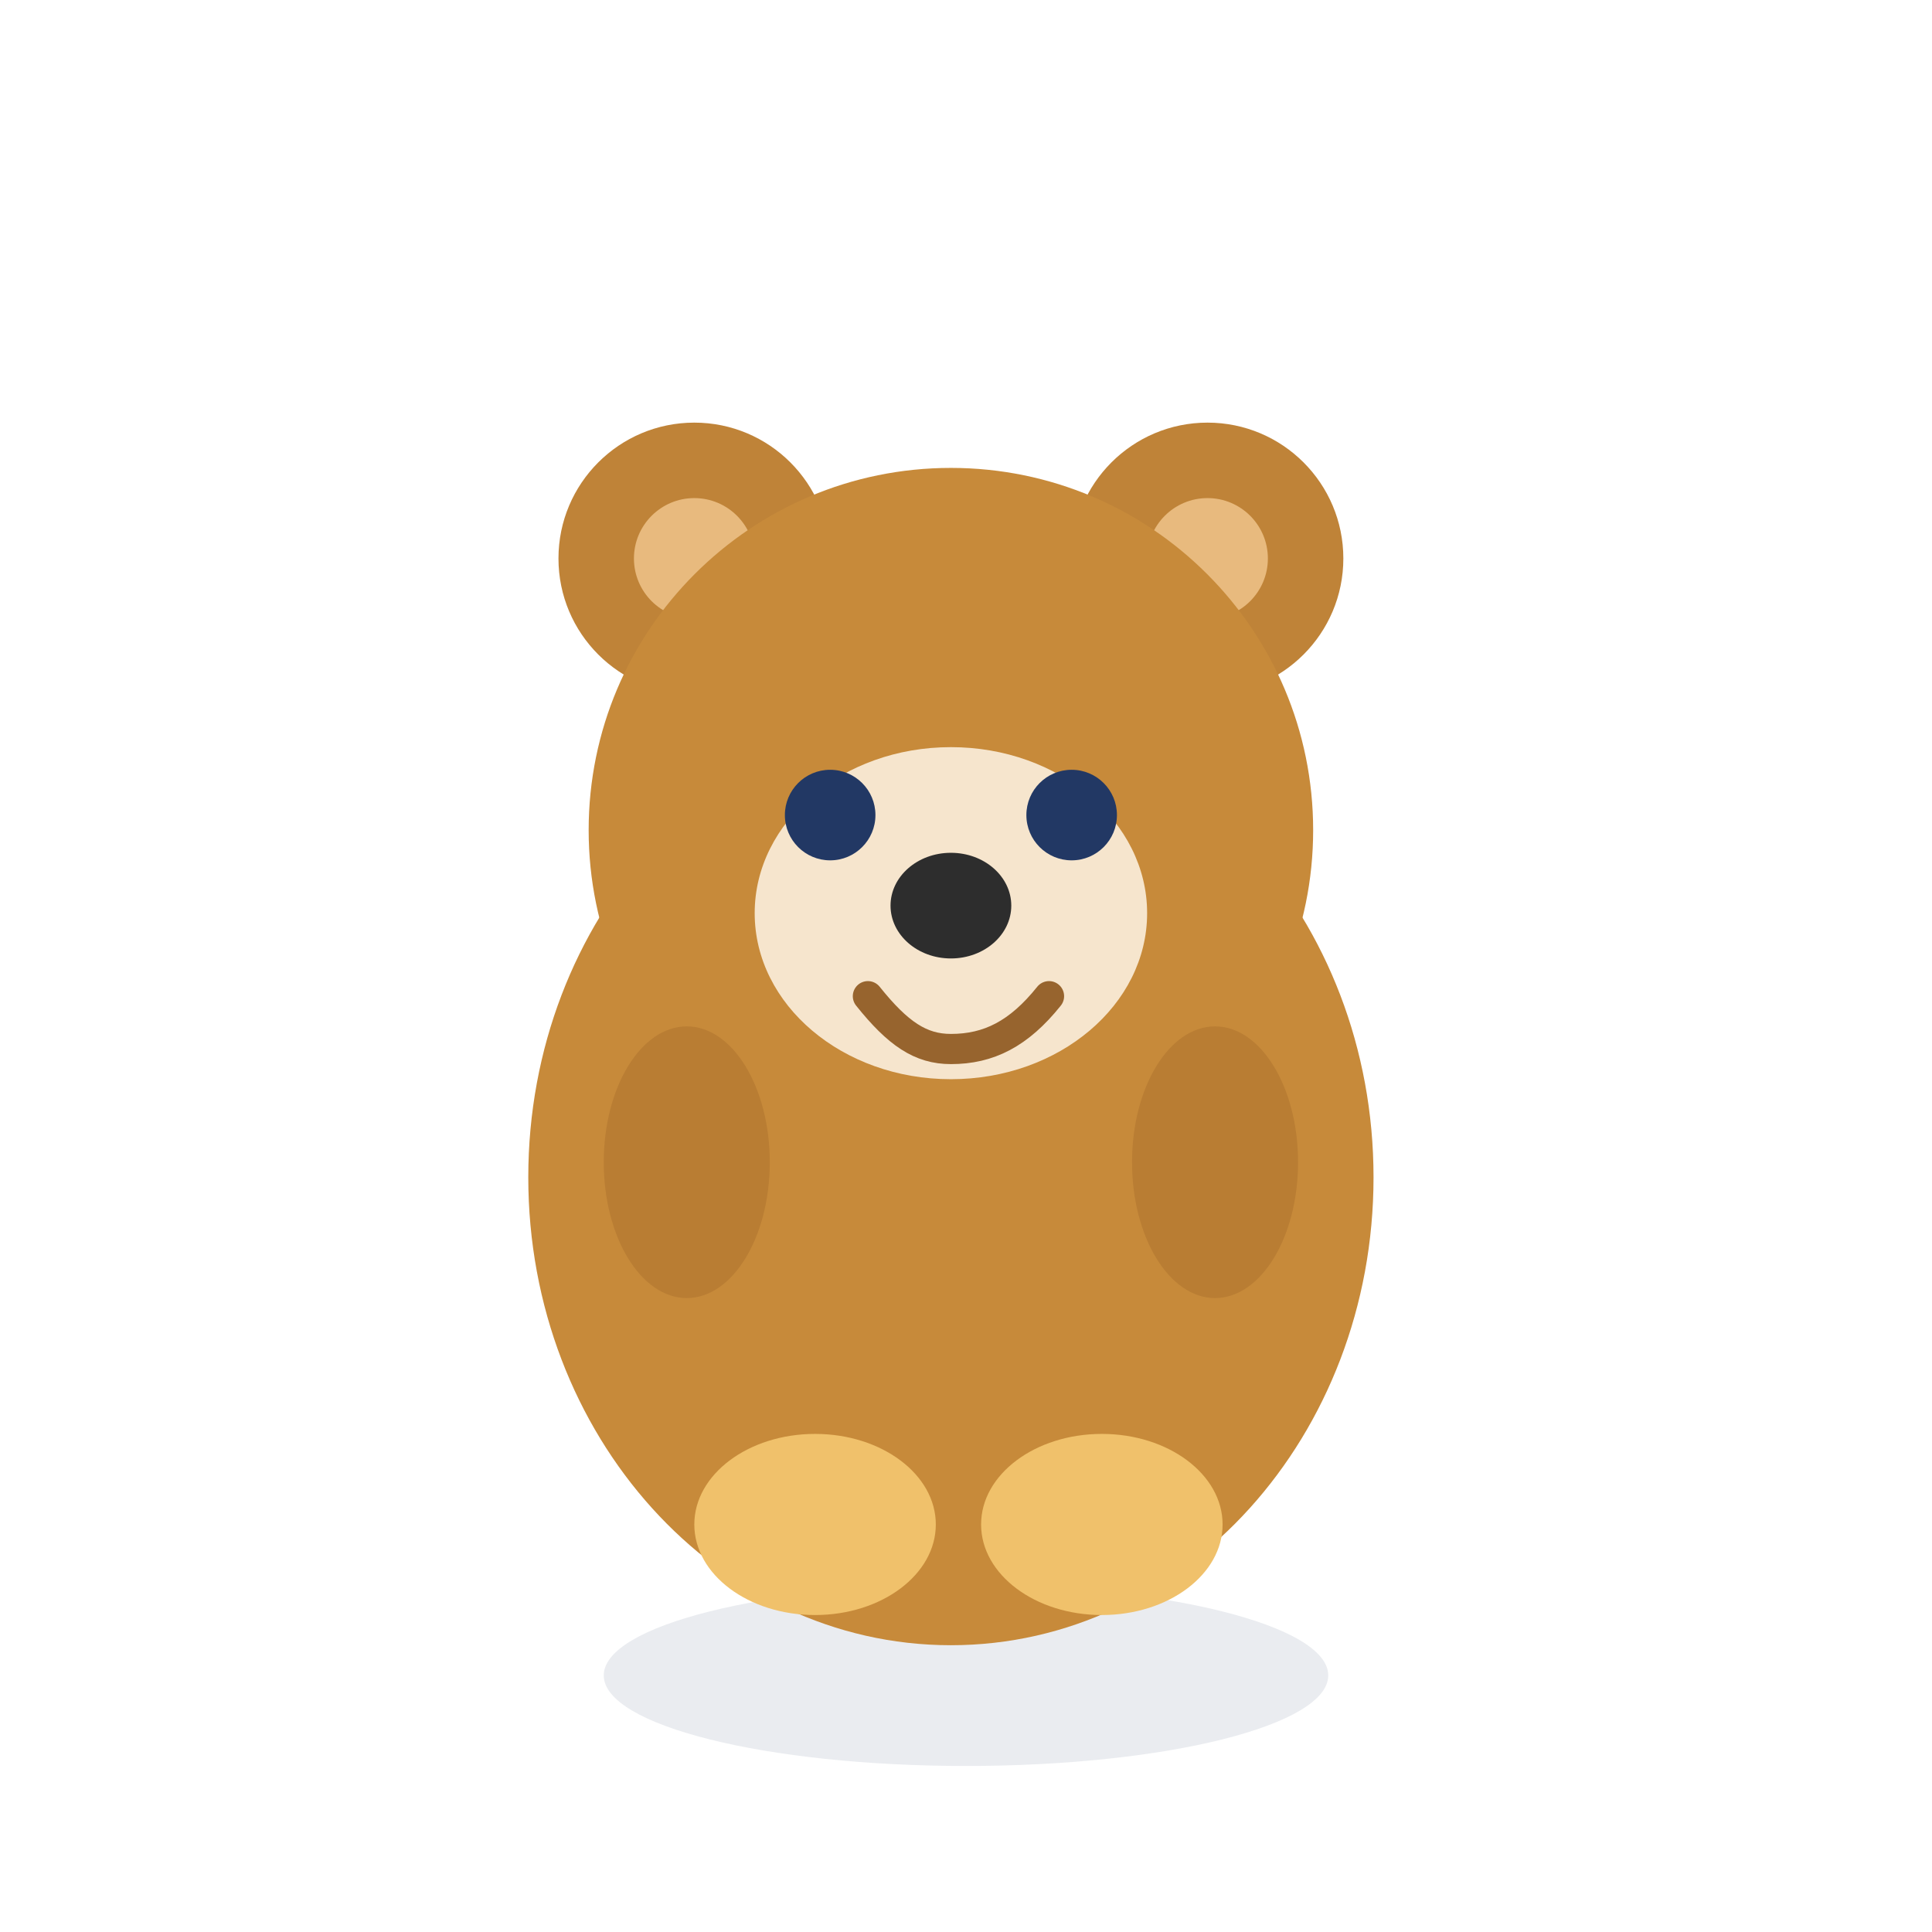
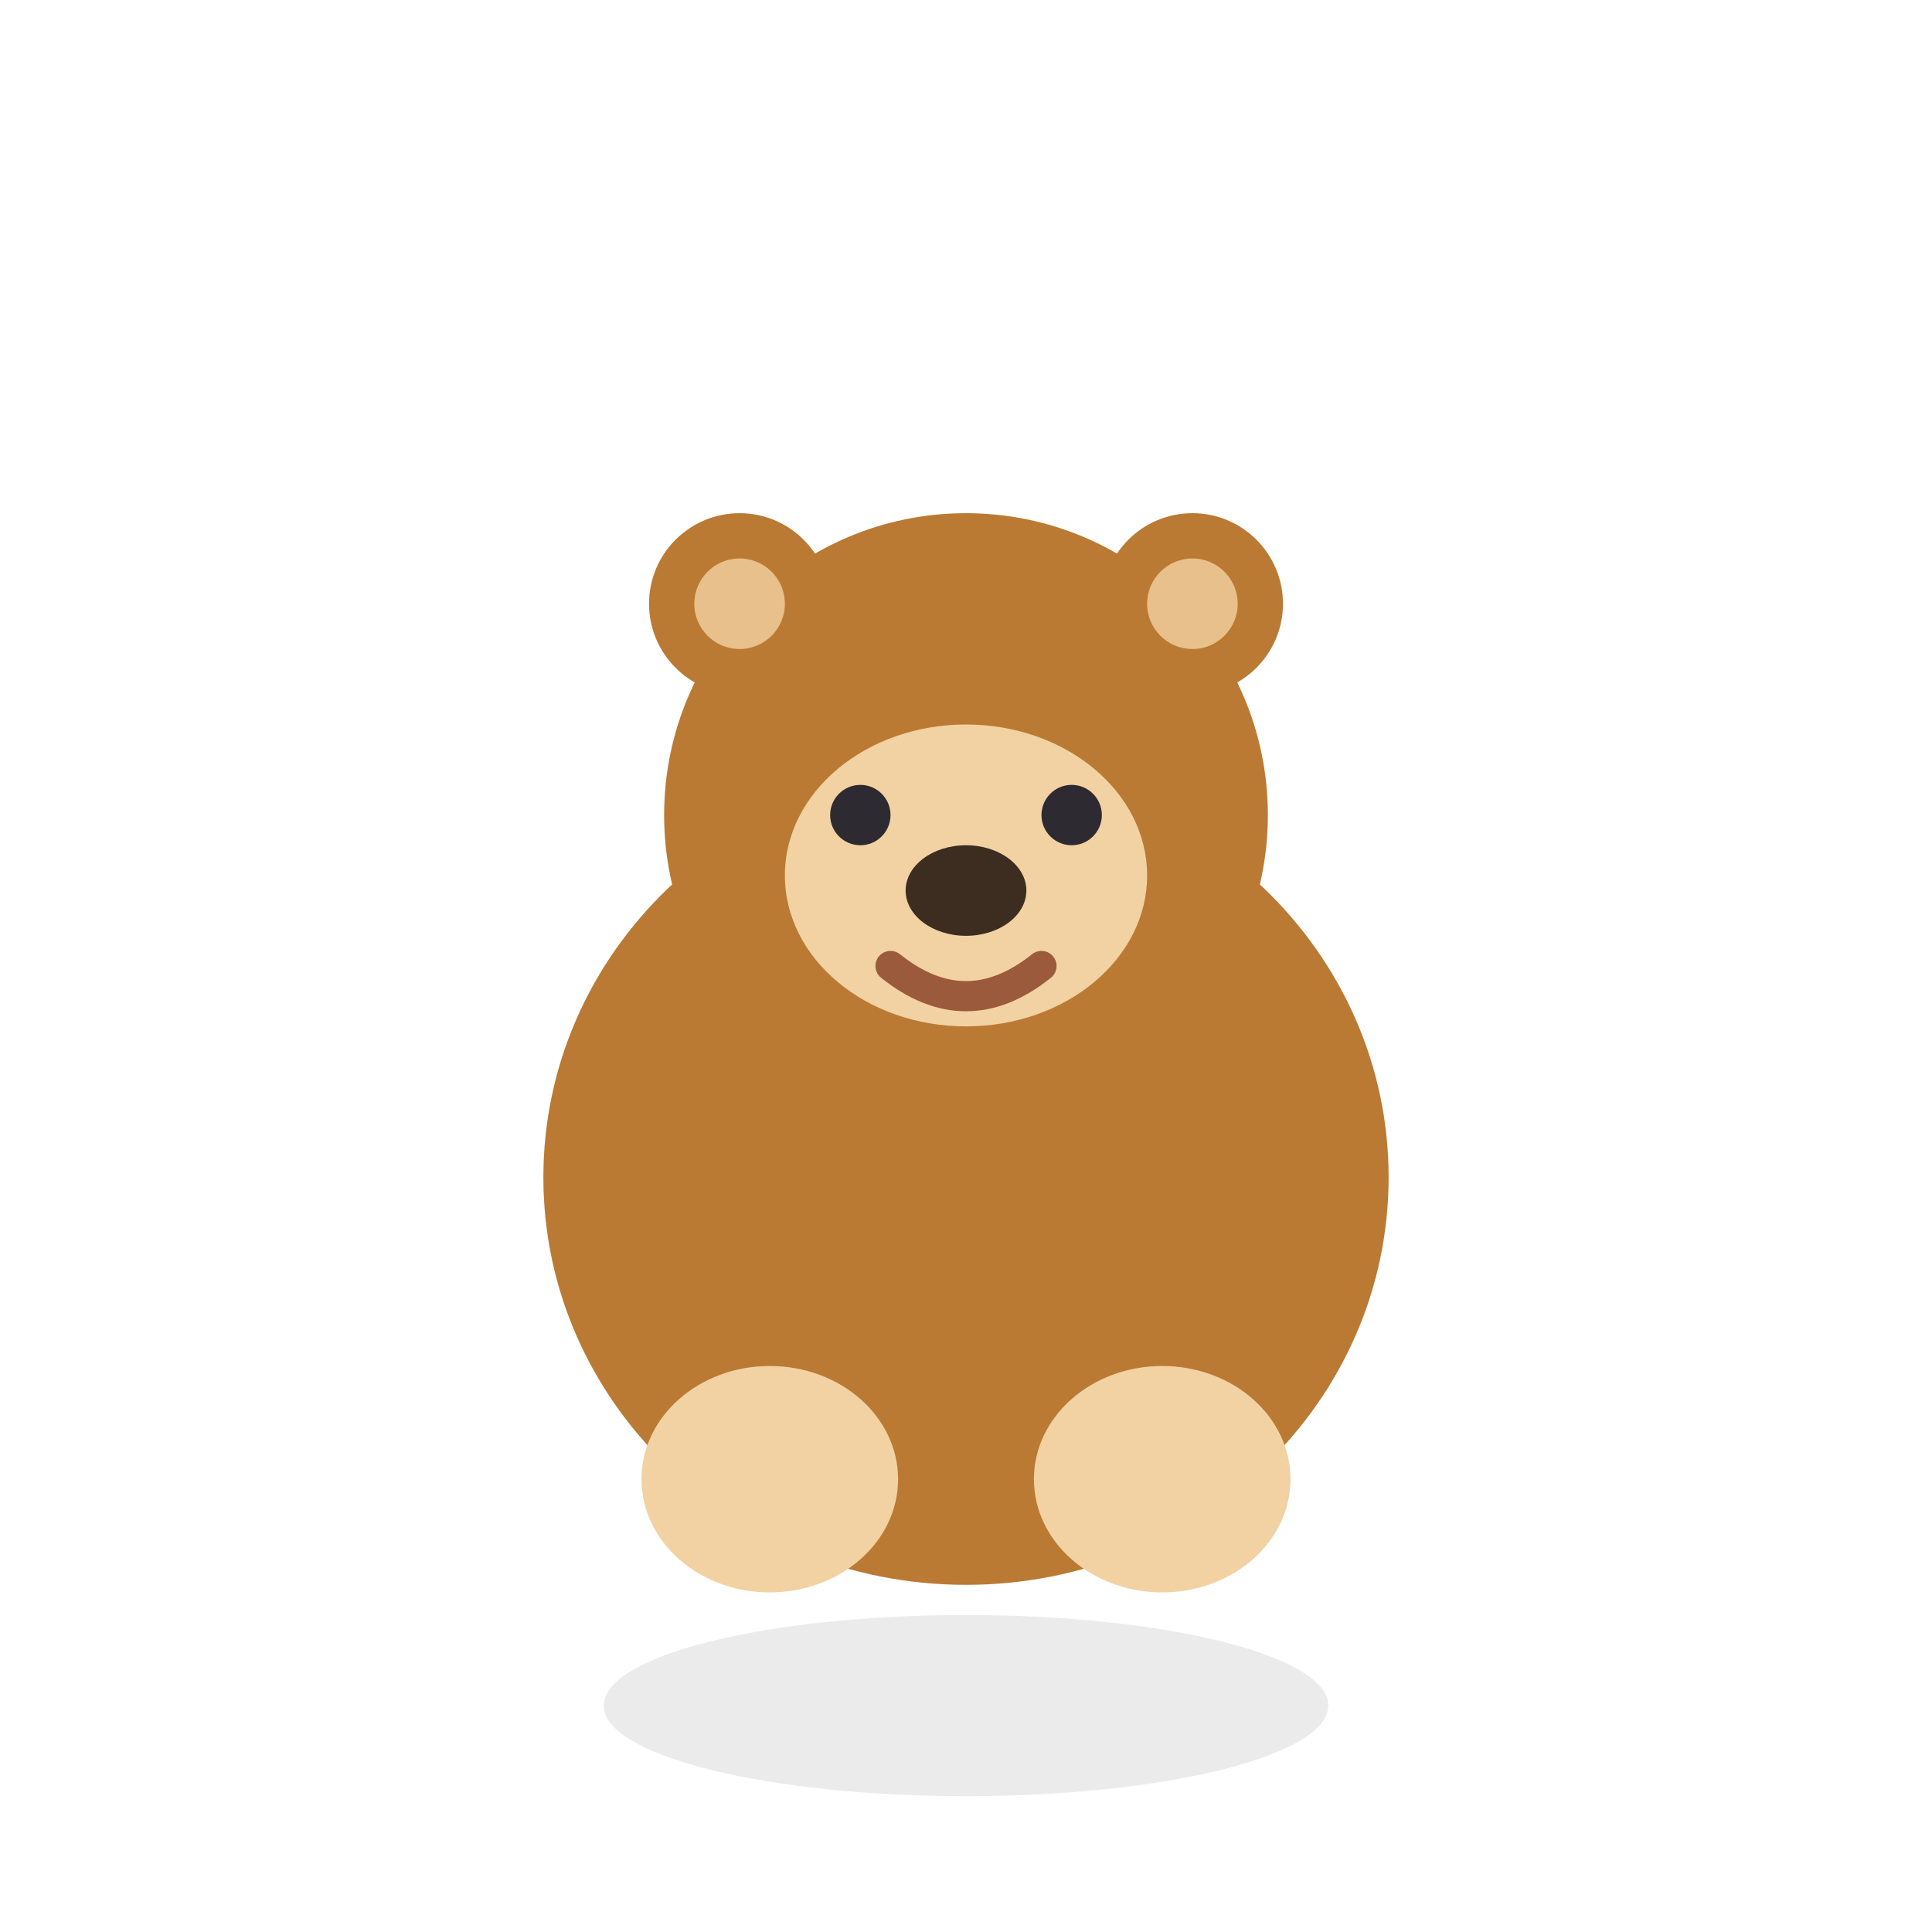
<svg xmlns="http://www.w3.org/2000/svg" viewBox="0 0 256 256">
-   <ellipse cx="128" cy="222" rx="48" ry="12" fill="#2a3f67" opacity=".10" />
-   <circle cx="92" cy="74" r="18" fill="#bf8338" />
-   <circle cx="160" cy="74" r="18" fill="#bf8338" />
-   <circle cx="92" cy="74" r="8" fill="#e8ba7e" />
-   <circle cx="160" cy="74" r="8" fill="#e8ba7e" />
-   <ellipse cx="126" cy="156" rx="56" ry="62" fill="#c78a3a" />
-   <circle cx="126" cy="110" r="48" fill="#c78a3a" />
-   <ellipse cx="126" cy="121" rx="26" ry="22" fill="#f6e5cd" />
-   <circle cx="110" cy="108" r="6" fill="#223864" />
-   <circle cx="142" cy="108" r="6" fill="#223864" />
-   <ellipse cx="126" cy="120" rx="8" ry="7" fill="#2d2d2d" />
-   <path d="M115 132c4 5 7 7 11 7 5 0 9-2 13-7" fill="none" stroke="#97642e" stroke-width="4" stroke-linecap="round" />
-   <ellipse cx="91" cy="154" rx="11" ry="18" fill="#b97d33" />
-   <ellipse cx="161" cy="154" rx="11" ry="18" fill="#b97d33" />
-   <ellipse cx="108" cy="202" rx="16" ry="12" fill="#f0c16b" />
-   <ellipse cx="146" cy="202" rx="16" ry="12" fill="#f0c16b" />
+   <ellipse cx="128" cy="226" rx="48" ry="12" fill="#000" opacity=".08" />
+   <ellipse cx="128" cy="156" rx="56" ry="54" fill="#ba7a34" />
+   <circle cx="128" cy="108" r="40" fill="#ba7a34" />
+   <circle cx="98" cy="80" r="12" fill="#ba7a34" />
+   <circle cx="158" cy="80" r="12" fill="#ba7a34" />
+   <circle cx="98" cy="80" r="6" fill="#e8c08b" />
+   <circle cx="158" cy="80" r="6" fill="#e8c08b" />
+   <ellipse cx="128" cy="116" rx="24" ry="20" fill="#f2d2a2" />
+   <circle cx="114" cy="108" r="4" fill="#2d2a32" />
+   <circle cx="142" cy="108" r="4" fill="#2d2a32" />
+   <ellipse cx="128" cy="118" rx="8" ry="6" fill="#3d2d20" />
+   <path d="M118 128 q 10.0 8 20 0" fill="none" stroke="#9b5a3c" stroke-width="4" stroke-linecap="round" />
+   <ellipse cx="102" cy="196" rx="17" ry="15" fill="#f2d2a2" />
+   <ellipse cx="154" cy="196" rx="17" ry="15" fill="#f2d2a2" />
</svg>
